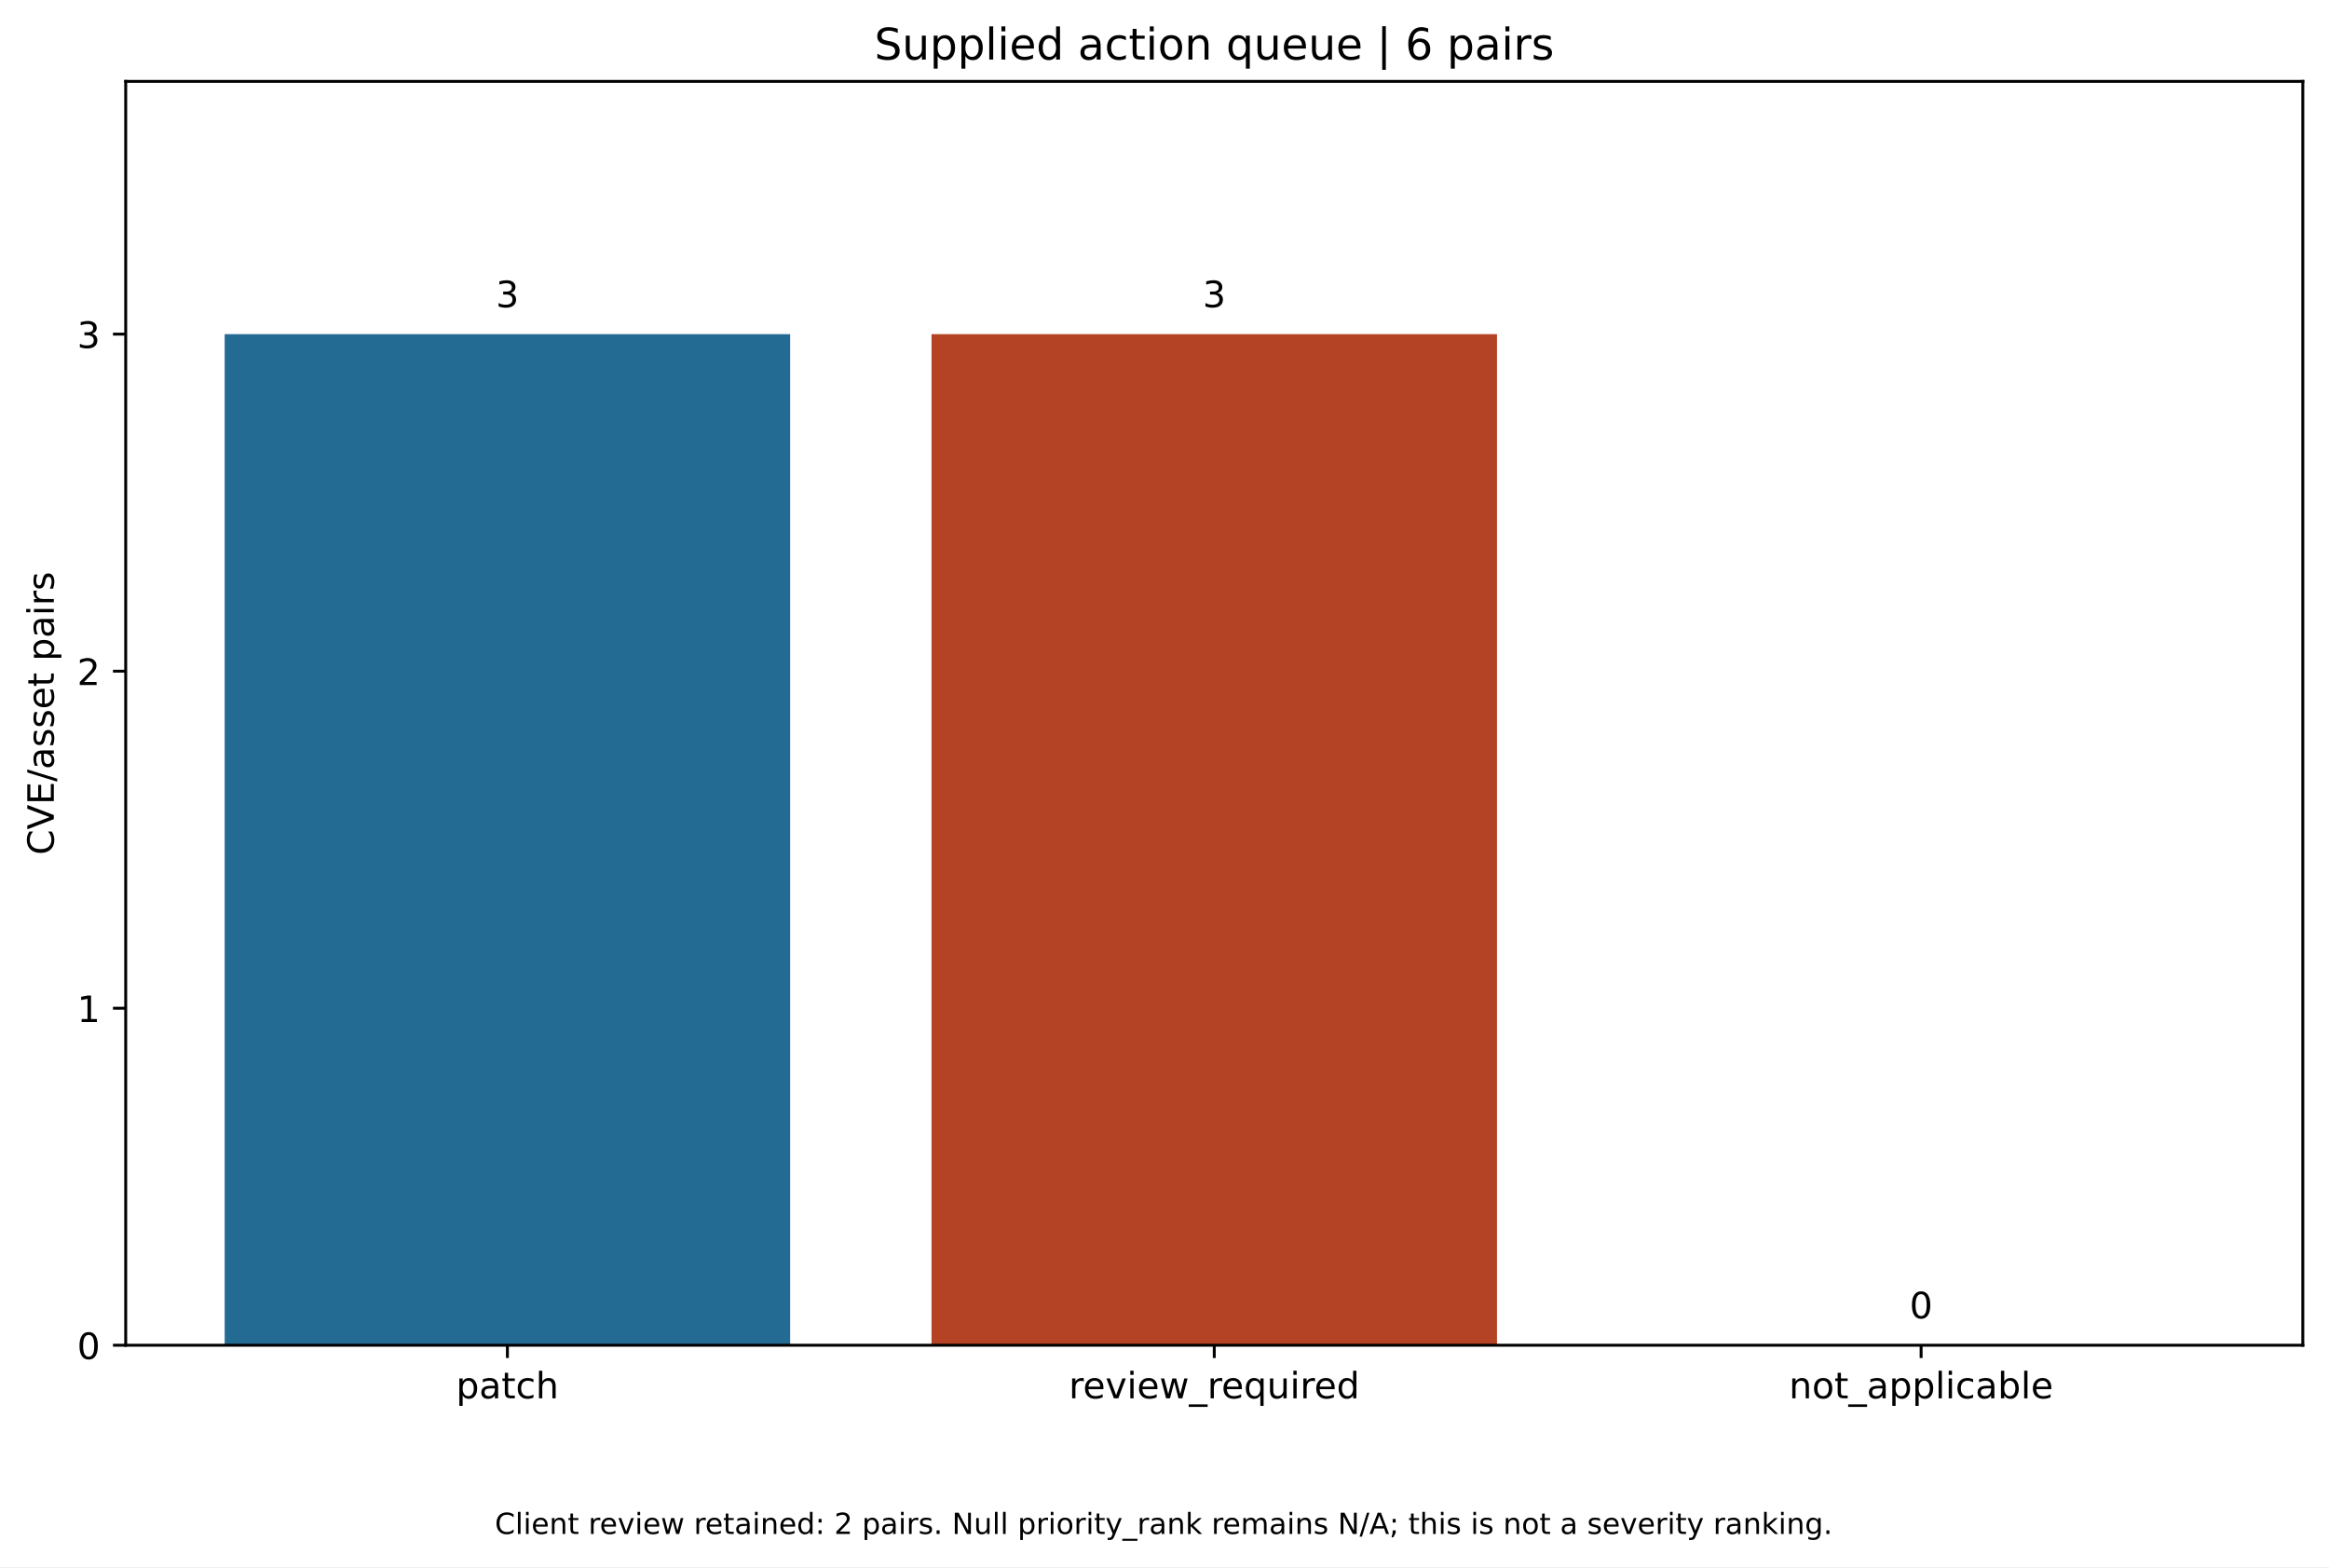
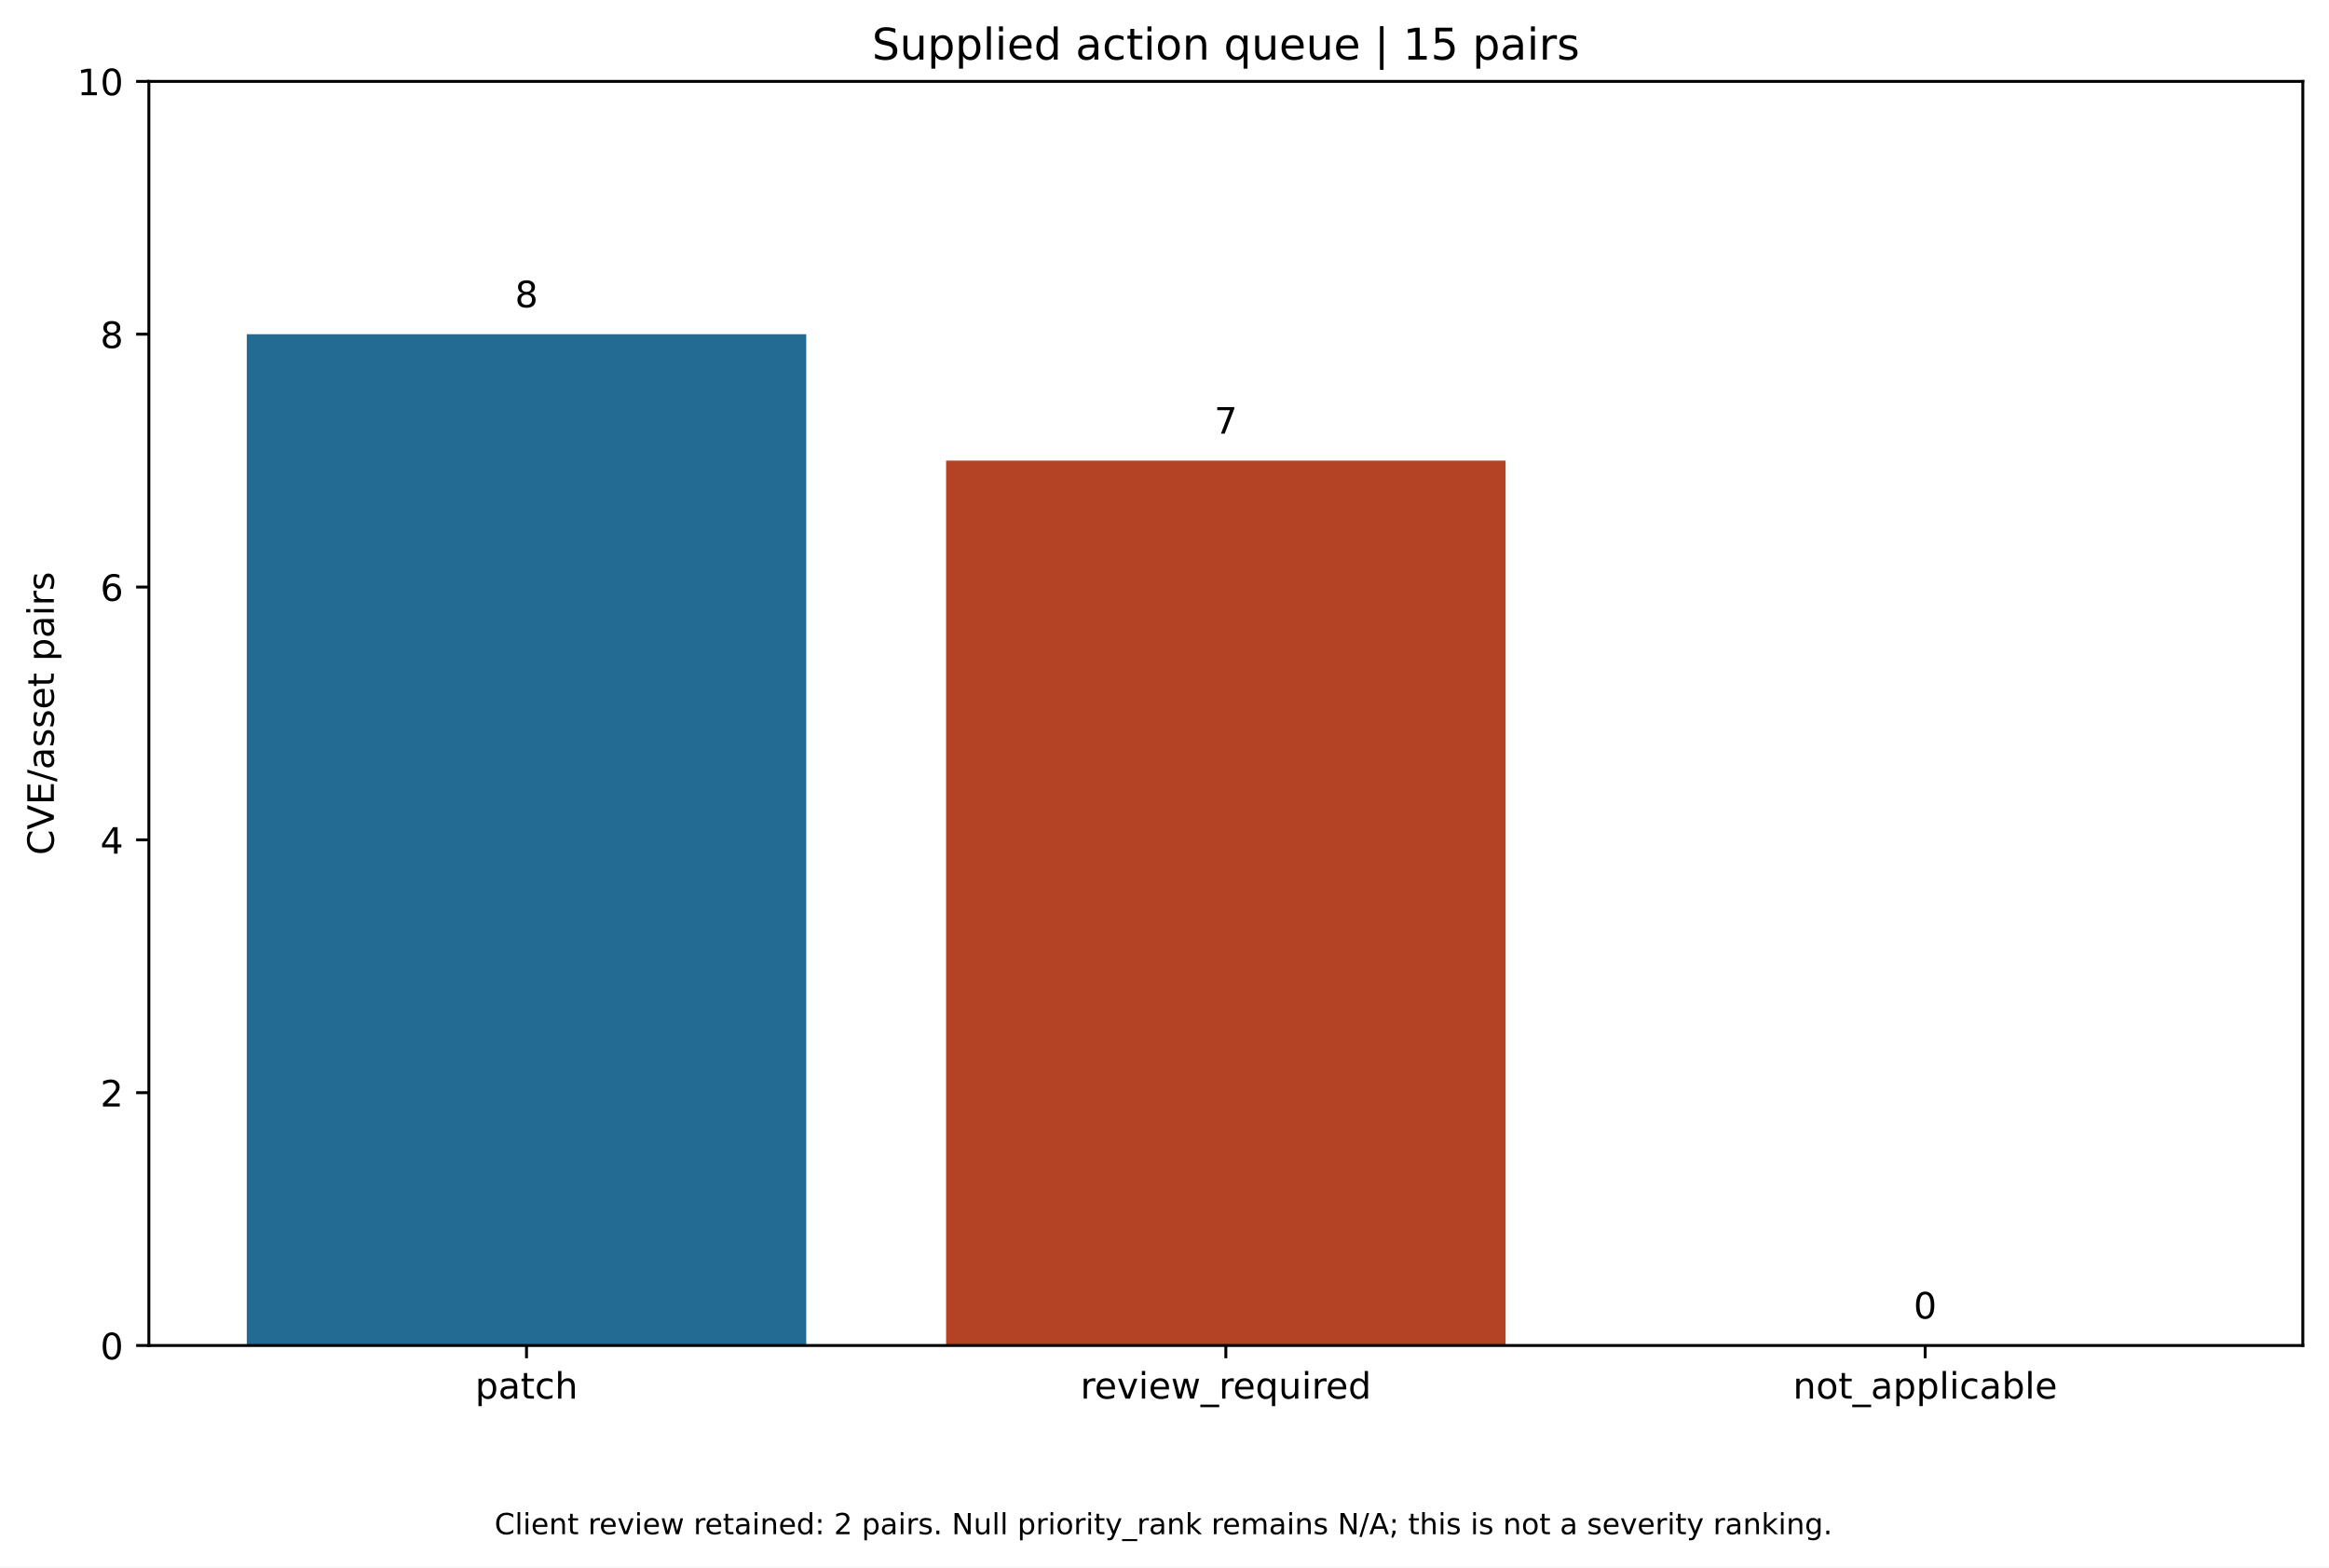
- <svg xmlns="http://www.w3.org/2000/svg" xmlns:xlink="http://www.w3.org/1999/xlink" width="640.361pt" height="430.853pt" viewBox="0 0 640.361 430.853" version="1.1">
+ <svg xmlns="http://www.w3.org/2000/svg" xmlns:xlink="http://www.w3.org/1999/xlink" width="640.243pt" height="430.853pt" viewBox="0 0 640.243 430.853" version="1.1">
  <defs>
    <style type="text/css">*{stroke-linejoin: round; stroke-linecap: butt}</style>
  </defs>
  <g id="figure_1">
    <g id="patch_1">
-       <path d="M 0 430.853  L 640.361 430.853  L 640.361 0  L 0 0  z " style="fill: #ffffff" />
+       <path d="M 0 430.853  L 640.243 430.853  L 640.243 0  L 0 0  z " style="fill: #ffffff" />
    </g>
    <g id="axes_1">
      <g id="patch_2">
-         <path d="M 34.563 369.848  L 633.161 369.848  L 633.161 22.371  L 34.563 22.371  z " style="fill: #ffffff" />
+         <path d="M 40.926 369.848  L 633.043 369.848  L 633.043 22.371  L 40.926 22.371  z " style="fill: #ffffff" />
      </g>
      <g id="patch_3">
-         <path d="M 61.772 369.848  L 217.252 369.848  L 217.252 91.866  L 61.772 91.866  z " clip-path="url(#pd3c3c1ac79)" style="fill: #246b94" />
+         <path d="M 67.84 369.848  L 221.637 369.848  L 221.637 91.866  L 67.84 91.866  z " clip-path="url(#pa365014288)" style="fill: #246b94" />
      </g>
      <g id="patch_4">
-         <path d="M 256.122 369.848  L 411.602 369.848  L 411.602 91.866  L 256.122 91.866  z " clip-path="url(#pd3c3c1ac79)" style="fill: #b44224" />
+         <path d="M 260.086 369.848  L 413.883 369.848  L 413.883 126.614  L 260.086 126.614  z " clip-path="url(#pa365014288)" style="fill: #b44224" />
      </g>
      <g id="patch_5">
-         <path d="M 450.472 369.848  L 605.952 369.848  L 605.952 369.848  L 450.472 369.848  z " clip-path="url(#pd3c3c1ac79)" style="fill: #8a9199" />
+         <path d="M 452.332 369.848  L 606.129 369.848  L 606.129 369.848  L 452.332 369.848  z " clip-path="url(#pa365014288)" style="fill: #8a9199" />
      </g>
      <g id="matplotlib.axis_1">
        <g id="xtick_1">
          <g id="line2d_1">
            <defs>
-               <path id="m034ec1f8eb" d="M 0 0  L 0 3.5  " style="stroke: #000000; stroke-width: 0.8" />
+               <path id="m8d517a7bf9" d="M 0 0  L 0 3.5  " style="stroke: #000000; stroke-width: 0.8" />
            </defs>
            <g>
-               <use xlink:href="#m034ec1f8eb" x="139.512" y="369.848" style="stroke: #000000; stroke-width: 0.8" />
+               <use xlink:href="#m8d517a7bf9" x="144.739" y="369.848" style="stroke: #000000; stroke-width: 0.8" />
            </g>
          </g>
          <g id="text_1">
-             <g transform="translate(125.3958 384.4467) scale(0.1 -0.1)">
+             <g transform="translate(130.6222 384.4467) scale(0.1 -0.1)">
              <defs>
                <path id="DejaVuSans-53" d="M 1159 525  L 1159 -1331  L 581 -1331  L 581 3500  L 1159 3500  L 1159 2969  Q 1341 3281 1617 3432  Q 1894 3584 2278 3584  Q 2916 3584 3314 3078  Q 3713 2572 3713 1747  Q 3713 922 3314 415  Q 2916 -91 2278 -91  Q 1894 -91 1617 61  Q 1341 213 1159 525  z M 3116 1747  Q 3116 2381 2855 2742  Q 2594 3103 2138 3103  Q 1681 3103 1420 2742  Q 1159 2381 1159 1747  Q 1159 1113 1420 752  Q 1681 391 2138 391  Q 2594 391 2855 752  Q 3116 1113 3116 1747  z " transform="scale(0.015625)" />
                <path id="DejaVuSans-44" d="M 2194 1759  Q 1497 1759 1228 1600  Q 959 1441 959 1056  Q 959 750 1161 570  Q 1363 391 1709 391  Q 2188 391 2477 730  Q 2766 1069 2766 1631  L 2766 1759  L 2194 1759  z M 3341 1997  L 3341 0  L 2766 0  L 2766 531  Q 2569 213 2275 61  Q 1981 -91 1556 -91  Q 1019 -91 701 211  Q 384 513 384 1019  Q 384 1609 779 1909  Q 1175 2209 1959 2209  L 2766 2209  L 2766 2266  Q 2766 2663 2505 2880  Q 2244 3097 1772 3097  Q 1472 3097 1187 3025  Q 903 2953 641 2809  L 641 3341  Q 956 3463 1253 3523  Q 1550 3584 1831 3584  Q 2591 3584 2966 3190  Q 3341 2797 3341 1997  z " transform="scale(0.015625)" />
                <path id="DejaVuSans-57" d="M 1172 4494  L 1172 3500  L 2356 3500  L 2356 3053  L 1172 3053  L 1172 1153  Q 1172 725 1289 603  Q 1406 481 1766 481  L 2356 481  L 2356 0  L 1766 0  Q 1100 0 847 248  Q 594 497 594 1153  L 594 3053  L 172 3053  L 172 3500  L 594 3500  L 594 4494  L 1172 4494  z " transform="scale(0.015625)" />
                <path id="DejaVuSans-46" d="M 3122 3366  L 3122 2828  Q 2878 2963 2633 3030  Q 2388 3097 2138 3097  Q 1578 3097 1268 2742  Q 959 2388 959 1747  Q 959 1106 1268 751  Q 1578 397 2138 397  Q 2388 397 2633 464  Q 2878 531 3122 666  L 3122 134  Q 2881 22 2623 -34  Q 2366 -91 2075 -91  Q 1284 -91 818 406  Q 353 903 353 1747  Q 353 2603 823 3093  Q 1294 3584 2113 3584  Q 2378 3584 2631 3529  Q 2884 3475 3122 3366  z " transform="scale(0.015625)" />
                <path id="DejaVuSans-4b" d="M 3513 2113  L 3513 0  L 2938 0  L 2938 2094  Q 2938 2591 2744 2837  Q 2550 3084 2163 3084  Q 1697 3084 1428 2787  Q 1159 2491 1159 1978  L 1159 0  L 581 0  L 581 4863  L 1159 4863  L 1159 2956  Q 1366 3272 1645 3428  Q 1925 3584 2291 3584  Q 2894 3584 3203 3211  Q 3513 2838 3513 2113  z " transform="scale(0.015625)" />
              </defs>
              <use xlink:href="#DejaVuSans-53" />
              <use xlink:href="#DejaVuSans-44" transform="translate(63.48438 0)" />
              <use xlink:href="#DejaVuSans-57" transform="translate(124.7656 0)" />
              <use xlink:href="#DejaVuSans-46" transform="translate(163.9688 0)" />
              <use xlink:href="#DejaVuSans-4b" transform="translate(218.9531 0)" />
            </g>
          </g>
        </g>
        <g id="xtick_2">
          <g id="line2d_2">
            <g>
-               <use xlink:href="#m034ec1f8eb" x="333.862" y="369.848" style="stroke: #000000; stroke-width: 0.8" />
+               <use xlink:href="#m8d517a7bf9" x="336.985" y="369.848" style="stroke: #000000; stroke-width: 0.8" />
            </g>
          </g>
          <g id="text_2">
-             <g transform="translate(293.8762 384.4467) scale(0.1 -0.1)">
+             <g transform="translate(296.9987 384.4467) scale(0.1 -0.1)">
              <defs>
                <path id="DejaVuSans-55" d="M 2631 2963  Q 2534 3019 2420 3045  Q 2306 3072 2169 3072  Q 1681 3072 1420 2755  Q 1159 2438 1159 1844  L 1159 0  L 581 0  L 581 3500  L 1159 3500  L 1159 2956  Q 1341 3275 1631 3429  Q 1922 3584 2338 3584  Q 2397 3584 2469 3576  Q 2541 3569 2628 3553  L 2631 2963  z " transform="scale(0.015625)" />
                <path id="DejaVuSans-48" d="M 3597 1894  L 3597 1613  L 953 1613  Q 991 1019 1311 708  Q 1631 397 2203 397  Q 2534 397 2845 478  Q 3156 559 3463 722  L 3463 178  Q 3153 47 2828 -22  Q 2503 -91 2169 -91  Q 1331 -91 842 396  Q 353 884 353 1716  Q 353 2575 817 3079  Q 1281 3584 2069 3584  Q 2775 3584 3186 3129  Q 3597 2675 3597 1894  z M 3022 2063  Q 3016 2534 2758 2815  Q 2500 3097 2075 3097  Q 1594 3097 1305 2825  Q 1016 2553 972 2059  L 3022 2063  z " transform="scale(0.015625)" />
                <path id="DejaVuSans-59" d="M 191 3500  L 800 3500  L 1894 563  L 2988 3500  L 3597 3500  L 2284 0  L 1503 0  L 191 3500  z " transform="scale(0.015625)" />
                <path id="DejaVuSans-4c" d="M 603 3500  L 1178 3500  L 1178 0  L 603 0  L 603 3500  z M 603 4863  L 1178 4863  L 1178 4134  L 603 4134  L 603 4863  z " transform="scale(0.015625)" />
                <path id="DejaVuSans-5a" d="M 269 3500  L 844 3500  L 1563 769  L 2278 3500  L 2956 3500  L 3675 769  L 4391 3500  L 4966 3500  L 4050 0  L 3372 0  L 2619 2869  L 1863 0  L 1184 0  L 269 3500  z " transform="scale(0.015625)" />
                <path id="DejaVuSans-42" d="M 3263 -1063  L 3263 -1509  L -63 -1509  L -63 -1063  L 3263 -1063  z " transform="scale(0.015625)" />
                <path id="DejaVuSans-54" d="M 947 1747  Q 947 1113 1208 752  Q 1469 391 1925 391  Q 2381 391 2643 752  Q 2906 1113 2906 1747  Q 2906 2381 2643 2742  Q 2381 3103 1925 3103  Q 1469 3103 1208 2742  Q 947 2381 947 1747  z M 2906 525  Q 2725 213 2448 61  Q 2172 -91 1784 -91  Q 1150 -91 751 415  Q 353 922 353 1747  Q 353 2572 751 3078  Q 1150 3584 1784 3584  Q 2172 3584 2448 3432  Q 2725 3281 2906 2969  L 2906 3500  L 3481 3500  L 3481 -1331  L 2906 -1331  L 2906 525  z " transform="scale(0.015625)" />
                <path id="DejaVuSans-58" d="M 544 1381  L 544 3500  L 1119 3500  L 1119 1403  Q 1119 906 1312 657  Q 1506 409 1894 409  Q 2359 409 2629 706  Q 2900 1003 2900 1516  L 2900 3500  L 3475 3500  L 3475 0  L 2900 0  L 2900 538  Q 2691 219 2414 64  Q 2138 -91 1772 -91  Q 1169 -91 856 284  Q 544 659 544 1381  z M 1991 3584  L 1991 3584  z " transform="scale(0.015625)" />
                <path id="DejaVuSans-47" d="M 2906 2969  L 2906 4863  L 3481 4863  L 3481 0  L 2906 0  L 2906 525  Q 2725 213 2448 61  Q 2172 -91 1784 -91  Q 1150 -91 751 415  Q 353 922 353 1747  Q 353 2572 751 3078  Q 1150 3584 1784 3584  Q 2172 3584 2448 3432  Q 2725 3281 2906 2969  z M 947 1747  Q 947 1113 1208 752  Q 1469 391 1925 391  Q 2381 391 2643 752  Q 2906 1113 2906 1747  Q 2906 2381 2643 2742  Q 2381 3103 1925 3103  Q 1469 3103 1208 2742  Q 947 2381 947 1747  z " transform="scale(0.015625)" />
              </defs>
              <use xlink:href="#DejaVuSans-55" />
              <use xlink:href="#DejaVuSans-48" transform="translate(38.90625 0)" />
              <use xlink:href="#DejaVuSans-59" transform="translate(100.4375 0)" />
              <use xlink:href="#DejaVuSans-4c" transform="translate(159.625 0)" />
              <use xlink:href="#DejaVuSans-48" transform="translate(187.4062 0)" />
              <use xlink:href="#DejaVuSans-5a" transform="translate(248.9375 0)" />
              <use xlink:href="#DejaVuSans-42" transform="translate(330.7188 0)" />
              <use xlink:href="#DejaVuSans-55" transform="translate(380.7188 0)" />
              <use xlink:href="#DejaVuSans-48" transform="translate(419.625 0)" />
              <use xlink:href="#DejaVuSans-54" transform="translate(481.1562 0)" />
              <use xlink:href="#DejaVuSans-58" transform="translate(544.6406 0)" />
              <use xlink:href="#DejaVuSans-4c" transform="translate(608.0156 0)" />
              <use xlink:href="#DejaVuSans-55" transform="translate(635.7969 0)" />
              <use xlink:href="#DejaVuSans-48" transform="translate(674.7031 0)" />
              <use xlink:href="#DejaVuSans-47" transform="translate(736.2344 0)" />
            </g>
          </g>
        </g>
        <g id="xtick_3">
          <g id="line2d_3">
            <g>
-               <use xlink:href="#m034ec1f8eb" x="528.212" y="369.848" style="stroke: #000000; stroke-width: 0.8" />
+               <use xlink:href="#m8d517a7bf9" x="529.231" y="369.848" style="stroke: #000000; stroke-width: 0.8" />
            </g>
          </g>
          <g id="text_3">
-             <g transform="translate(491.88 384.4467) scale(0.1 -0.1)">
+             <g transform="translate(492.8986 384.4467) scale(0.1 -0.1)">
              <defs>
                <path id="DejaVuSans-51" d="M 3513 2113  L 3513 0  L 2938 0  L 2938 2094  Q 2938 2591 2744 2837  Q 2550 3084 2163 3084  Q 1697 3084 1428 2787  Q 1159 2491 1159 1978  L 1159 0  L 581 0  L 581 3500  L 1159 3500  L 1159 2956  Q 1366 3272 1645 3428  Q 1925 3584 2291 3584  Q 2894 3584 3203 3211  Q 3513 2838 3513 2113  z " transform="scale(0.015625)" />
                <path id="DejaVuSans-52" d="M 1959 3097  Q 1497 3097 1228 2736  Q 959 2375 959 1747  Q 959 1119 1226 758  Q 1494 397 1959 397  Q 2419 397 2687 759  Q 2956 1122 2956 1747  Q 2956 2369 2687 2733  Q 2419 3097 1959 3097  z M 1959 3584  Q 2709 3584 3137 3096  Q 3566 2609 3566 1747  Q 3566 888 3137 398  Q 2709 -91 1959 -91  Q 1206 -91 779 398  Q 353 888 353 1747  Q 353 2609 779 3096  Q 1206 3584 1959 3584  z " transform="scale(0.015625)" />
                <path id="DejaVuSans-4f" d="M 603 4863  L 1178 4863  L 1178 0  L 603 0  L 603 4863  z " transform="scale(0.015625)" />
                <path id="DejaVuSans-45" d="M 3116 1747  Q 3116 2381 2855 2742  Q 2594 3103 2138 3103  Q 1681 3103 1420 2742  Q 1159 2381 1159 1747  Q 1159 1113 1420 752  Q 1681 391 2138 391  Q 2594 391 2855 752  Q 3116 1113 3116 1747  z M 1159 2969  Q 1341 3281 1617 3432  Q 1894 3584 2278 3584  Q 2916 3584 3314 3078  Q 3713 2572 3713 1747  Q 3713 922 3314 415  Q 2916 -91 2278 -91  Q 1894 -91 1617 61  Q 1341 213 1159 525  L 1159 0  L 581 0  L 581 4863  L 1159 4863  L 1159 2969  z " transform="scale(0.015625)" />
              </defs>
              <use xlink:href="#DejaVuSans-51" />
              <use xlink:href="#DejaVuSans-52" transform="translate(63.375 0)" />
              <use xlink:href="#DejaVuSans-57" transform="translate(124.5625 0)" />
              <use xlink:href="#DejaVuSans-42" transform="translate(163.7656 0)" />
              <use xlink:href="#DejaVuSans-44" transform="translate(213.7656 0)" />
              <use xlink:href="#DejaVuSans-53" transform="translate(275.0469 0)" />
              <use xlink:href="#DejaVuSans-53" transform="translate(338.5312 0)" />
              <use xlink:href="#DejaVuSans-4f" transform="translate(402.0156 0)" />
              <use xlink:href="#DejaVuSans-4c" transform="translate(429.7969 0)" />
              <use xlink:href="#DejaVuSans-46" transform="translate(457.5781 0)" />
              <use xlink:href="#DejaVuSans-44" transform="translate(512.5625 0)" />
              <use xlink:href="#DejaVuSans-45" transform="translate(573.8438 0)" />
              <use xlink:href="#DejaVuSans-4f" transform="translate(637.3281 0)" />
              <use xlink:href="#DejaVuSans-48" transform="translate(665.1094 0)" />
            </g>
          </g>
        </g>
      </g>
      <g id="matplotlib.axis_2">
        <g id="ytick_1">
          <g id="line2d_4">
            <defs>
-               <path id="mb0aa44be9d" d="M 0 0  L -3.5 0  " style="stroke: #000000; stroke-width: 0.8" />
+               <path id="m7958dbe083" d="M 0 0  L -3.5 0  " style="stroke: #000000; stroke-width: 0.8" />
            </defs>
            <g>
-               <use xlink:href="#mb0aa44be9d" x="34.563" y="369.848" style="stroke: #000000; stroke-width: 0.8" />
+               <use xlink:href="#m7958dbe083" x="40.926" y="369.848" style="stroke: #000000; stroke-width: 0.8" />
            </g>
          </g>
          <g id="text_4">
-             <g transform="translate(21.20078 373.6471) scale(0.1 -0.1)">
+             <g transform="translate(27.56328 373.6471) scale(0.1 -0.1)">
              <defs>
                <path id="DejaVuSans-13" d="M 2034 4250  Q 1547 4250 1301 3770  Q 1056 3291 1056 2328  Q 1056 1369 1301 889  Q 1547 409 2034 409  Q 2525 409 2770 889  Q 3016 1369 3016 2328  Q 3016 3291 2770 3770  Q 2525 4250 2034 4250  z M 2034 4750  Q 2819 4750 3233 4129  Q 3647 3509 3647 2328  Q 3647 1150 3233 529  Q 2819 -91 2034 -91  Q 1250 -91 836 529  Q 422 1150 422 2328  Q 422 3509 836 4129  Q 1250 4750 2034 4750  z " transform="scale(0.015625)" />
              </defs>
              <use xlink:href="#DejaVuSans-13" />
            </g>
          </g>
        </g>
        <g id="ytick_2">
          <g id="line2d_5">
            <g>
-               <use xlink:href="#mb0aa44be9d" x="34.563" y="277.188" style="stroke: #000000; stroke-width: 0.8" />
+               <use xlink:href="#m7958dbe083" x="40.926" y="300.353" style="stroke: #000000; stroke-width: 0.8" />
            </g>
          </g>
          <g id="text_5">
-             <g transform="translate(21.20078 280.9864) scale(0.1 -0.1)">
-               <defs>
-                 <path id="DejaVuSans-14" d="M 794 531  L 1825 531  L 1825 4091  L 703 3866  L 703 4441  L 1819 4666  L 2450 4666  L 2450 531  L 3481 531  L 3481 0  L 794 0  L 794 531  z " transform="scale(0.015625)" />
-               </defs>
-               <use xlink:href="#DejaVuSans-14" />
+             <g transform="translate(27.56328 304.1516) scale(0.1 -0.1)">
+               <defs>
+                 <path id="DejaVuSans-15" d="M 1228 531  L 3431 531  L 3431 0  L 469 0  L 469 531  Q 828 903 1448 1529  Q 2069 2156 2228 2338  Q 2531 2678 2651 2914  Q 2772 3150 2772 3378  Q 2772 3750 2511 3984  Q 2250 4219 1831 4219  Q 1534 4219 1204 4116  Q 875 4013 500 3803  L 500 4441  Q 881 4594 1212 4672  Q 1544 4750 1819 4750  Q 2544 4750 2975 4387  Q 3406 4025 3406 3419  Q 3406 3131 3298 2873  Q 3191 2616 2906 2266  Q 2828 2175 2409 1742  Q 1991 1309 1228 531  z " transform="scale(0.015625)" />
+               </defs>
+               <use xlink:href="#DejaVuSans-15" />
            </g>
          </g>
        </g>
        <g id="ytick_3">
          <g id="line2d_6">
            <g>
-               <use xlink:href="#mb0aa44be9d" x="34.563" y="184.527" style="stroke: #000000; stroke-width: 0.8" />
+               <use xlink:href="#m7958dbe083" x="40.926" y="230.857" style="stroke: #000000; stroke-width: 0.8" />
            </g>
          </g>
          <g id="text_6">
-             <g transform="translate(21.20078 188.3257) scale(0.1 -0.1)">
-               <defs>
-                 <path id="DejaVuSans-15" d="M 1228 531  L 3431 531  L 3431 0  L 469 0  L 469 531  Q 828 903 1448 1529  Q 2069 2156 2228 2338  Q 2531 2678 2651 2914  Q 2772 3150 2772 3378  Q 2772 3750 2511 3984  Q 2250 4219 1831 4219  Q 1534 4219 1204 4116  Q 875 4013 500 3803  L 500 4441  Q 881 4594 1212 4672  Q 1544 4750 1819 4750  Q 2544 4750 2975 4387  Q 3406 4025 3406 3419  Q 3406 3131 3298 2873  Q 3191 2616 2906 2266  Q 2828 2175 2409 1742  Q 1991 1309 1228 531  z " transform="scale(0.015625)" />
-               </defs>
-               <use xlink:href="#DejaVuSans-15" />
+             <g transform="translate(27.56328 234.656) scale(0.1 -0.1)">
+               <defs>
+                 <path id="DejaVuSans-17" d="M 2419 4116  L 825 1625  L 2419 1625  L 2419 4116  z M 2253 4666  L 3047 4666  L 3047 1625  L 3713 1625  L 3713 1100  L 3047 1100  L 3047 0  L 2419 0  L 2419 1100  L 313 1100  L 313 1709  L 2253 4666  z " transform="scale(0.015625)" />
+               </defs>
+               <use xlink:href="#DejaVuSans-17" />
            </g>
          </g>
        </g>
        <g id="ytick_4">
          <g id="line2d_7">
            <g>
-               <use xlink:href="#mb0aa44be9d" x="34.563" y="91.866" style="stroke: #000000; stroke-width: 0.8" />
+               <use xlink:href="#m7958dbe083" x="40.926" y="161.362" style="stroke: #000000; stroke-width: 0.8" />
            </g>
          </g>
          <g id="text_7">
-             <g transform="translate(21.20078 95.66498) scale(0.1 -0.1)">
-               <defs>
-                 <path id="DejaVuSans-16" d="M 2597 2516  Q 3050 2419 3304 2112  Q 3559 1806 3559 1356  Q 3559 666 3084 287  Q 2609 -91 1734 -91  Q 1441 -91 1130 -33  Q 819 25 488 141  L 488 750  Q 750 597 1062 519  Q 1375 441 1716 441  Q 2309 441 2620 675  Q 2931 909 2931 1356  Q 2931 1769 2642 2001  Q 2353 2234 1838 2234  L 1294 2234  L 1294 2753  L 1863 2753  Q 2328 2753 2575 2939  Q 2822 3125 2822 3475  Q 2822 3834 2567 4026  Q 2313 4219 1838 4219  Q 1578 4219 1281 4162  Q 984 4106 628 3988  L 628 4550  Q 988 4650 1302 4700  Q 1616 4750 1894 4750  Q 2613 4750 3031 4423  Q 3450 4097 3450 3541  Q 3450 3153 3228 2886  Q 3006 2619 2597 2516  z " transform="scale(0.015625)" />
-               </defs>
-               <use xlink:href="#DejaVuSans-16" />
-             </g>
-           </g>
-         </g>
-         <g id="text_8">
+             <g transform="translate(27.56328 165.1605) scale(0.1 -0.1)">
+               <defs>
+                 <path id="DejaVuSans-19" d="M 2113 2584  Q 1688 2584 1439 2293  Q 1191 2003 1191 1497  Q 1191 994 1439 701  Q 1688 409 2113 409  Q 2538 409 2786 701  Q 3034 994 3034 1497  Q 3034 2003 2786 2293  Q 2538 2584 2113 2584  z M 3366 4563  L 3366 3988  Q 3128 4100 2886 4159  Q 2644 4219 2406 4219  Q 1781 4219 1451 3797  Q 1122 3375 1075 2522  Q 1259 2794 1537 2939  Q 1816 3084 2150 3084  Q 2853 3084 3261 2657  Q 3669 2231 3669 1497  Q 3669 778 3244 343  Q 2819 -91 2113 -91  Q 1303 -91 875 529  Q 447 1150 447 2328  Q 447 3434 972 4092  Q 1497 4750 2381 4750  Q 2619 4750 2861 4703  Q 3103 4656 3366 4563  z " transform="scale(0.015625)" />
+               </defs>
+               <use xlink:href="#DejaVuSans-19" />
+             </g>
+           </g>
+         </g>
+         <g id="ytick_5">
+           <g id="line2d_8">
+             <g>
+               <use xlink:href="#m7958dbe083" x="40.926" y="91.866" style="stroke: #000000; stroke-width: 0.8" />
+             </g>
+           </g>
+           <g id="text_8">
+             <g transform="translate(27.56328 95.66498) scale(0.1 -0.1)">
+               <defs>
+                 <path id="DejaVuSans-1b" d="M 2034 2216  Q 1584 2216 1326 1975  Q 1069 1734 1069 1313  Q 1069 891 1326 650  Q 1584 409 2034 409  Q 2484 409 2743 651  Q 3003 894 3003 1313  Q 3003 1734 2745 1975  Q 2488 2216 2034 2216  z M 1403 2484  Q 997 2584 770 2862  Q 544 3141 544 3541  Q 544 4100 942 4425  Q 1341 4750 2034 4750  Q 2731 4750 3128 4425  Q 3525 4100 3525 3541  Q 3525 3141 3298 2862  Q 3072 2584 2669 2484  Q 3125 2378 3379 2068  Q 3634 1759 3634 1313  Q 3634 634 3220 271  Q 2806 -91 2034 -91  Q 1263 -91 848 271  Q 434 634 434 1313  Q 434 1759 690 2068  Q 947 2378 1403 2484  z M 1172 3481  Q 1172 3119 1398 2916  Q 1625 2713 2034 2713  Q 2441 2713 2670 2916  Q 2900 3119 2900 3481  Q 2900 3844 2670 4047  Q 2441 4250 2034 4250  Q 1625 4250 1398 4047  Q 1172 3844 1172 3481  z " transform="scale(0.015625)" />
+               </defs>
+               <use xlink:href="#DejaVuSans-1b" />
+             </g>
+           </g>
+         </g>
+         <g id="ytick_6">
+           <g id="line2d_9">
+             <g>
+               <use xlink:href="#m7958dbe083" x="40.926" y="22.371" style="stroke: #000000; stroke-width: 0.8" />
+             </g>
+           </g>
+           <g id="text_9">
+             <g transform="translate(21.20078 26.16945) scale(0.1 -0.1)">
+               <defs>
+                 <path id="DejaVuSans-14" d="M 794 531  L 1825 531  L 1825 4091  L 703 3866  L 703 4441  L 1819 4666  L 2450 4666  L 2450 531  L 3481 531  L 3481 0  L 794 0  L 794 531  z " transform="scale(0.015625)" />
+               </defs>
+               <use xlink:href="#DejaVuSans-14" />
+               <use xlink:href="#DejaVuSans-13" transform="translate(63.625 0)" />
+             </g>
+           </g>
+         </g>
+         <g id="text_10">
          <g transform="translate(14.79844 235.0516) rotate(-90) scale(0.1 -0.1)">
            <defs>
              <path id="DejaVuSans-26" d="M 4122 4306  L 4122 3641  Q 3803 3938 3442 4084  Q 3081 4231 2675 4231  Q 1875 4231 1450 3742  Q 1025 3253 1025 2328  Q 1025 1406 1450 917  Q 1875 428 2675 428  Q 3081 428 3442 575  Q 3803 722 4122 1019  L 4122 359  Q 3791 134 3420 21  Q 3050 -91 2638 -91  Q 1578 -91 968 557  Q 359 1206 359 2328  Q 359 3453 968 4101  Q 1578 4750 2638 4750  Q 3056 4750 3426 4639  Q 3797 4528 4122 4306  z " transform="scale(0.015625)" />
              <path id="DejaVuSans-39" d="M 1831 0  L 50 4666  L 709 4666  L 2188 738  L 3669 4666  L 4325 4666  L 2547 0  L 1831 0  z " transform="scale(0.015625)" />
              <path id="DejaVuSans-28" d="M 628 4666  L 3578 4666  L 3578 4134  L 1259 4134  L 1259 2753  L 3481 2753  L 3481 2222  L 1259 2222  L 1259 531  L 3634 531  L 3634 0  L 628 0  L 628 4666  z " transform="scale(0.015625)" />
              <path id="DejaVuSans-12" d="M 1625 4666  L 2156 4666  L 531 -594  L 0 -594  L 1625 4666  z " transform="scale(0.015625)" />
              <path id="DejaVuSans-56" d="M 2834 3397  L 2834 2853  Q 2591 2978 2328 3040  Q 2066 3103 1784 3103  Q 1356 3103 1142 2972  Q 928 2841 928 2578  Q 928 2378 1081 2264  Q 1234 2150 1697 2047  L 1894 2003  Q 2506 1872 2764 1633  Q 3022 1394 3022 966  Q 3022 478 2636 193  Q 2250 -91 1575 -91  Q 1294 -91 989 -36  Q 684 19 347 128  L 347 722  Q 666 556 975 473  Q 1284 391 1588 391  Q 1994 391 2212 530  Q 2431 669 2431 922  Q 2431 1156 2273 1281  Q 2116 1406 1581 1522  L 1381 1569  Q 847 1681 609 1914  Q 372 2147 372 2553  Q 372 3047 722 3315  Q 1072 3584 1716 3584  Q 2034 3584 2315 3537  Q 2597 3491 2834 3397  z " transform="scale(0.015625)" />
              <path id="DejaVuSans-3" transform="scale(0.015625)" />
            </defs>
            <use xlink:href="#DejaVuSans-26" />
            <use xlink:href="#DejaVuSans-39" transform="translate(69.82812 0)" />
            <use xlink:href="#DejaVuSans-28" transform="translate(138.2344 0)" />
            <use xlink:href="#DejaVuSans-12" transform="translate(201.4219 0)" />
            <use xlink:href="#DejaVuSans-44" transform="translate(235.1094 0)" />
            <use xlink:href="#DejaVuSans-56" transform="translate(296.3906 0)" />
            <use xlink:href="#DejaVuSans-56" transform="translate(348.4844 0)" />
            <use xlink:href="#DejaVuSans-48" transform="translate(400.5781 0)" />
            <use xlink:href="#DejaVuSans-57" transform="translate(462.1094 0)" />
            <use xlink:href="#DejaVuSans-3" transform="translate(501.3125 0)" />
            <use xlink:href="#DejaVuSans-53" transform="translate(533.0938 0)" />
            <use xlink:href="#DejaVuSans-44" transform="translate(596.5781 0)" />
            <use xlink:href="#DejaVuSans-4c" transform="translate(657.8594 0)" />
            <use xlink:href="#DejaVuSans-55" transform="translate(685.6406 0)" />
            <use xlink:href="#DejaVuSans-56" transform="translate(726.75 0)" />
          </g>
        </g>
      </g>
      <g id="patch_6">
-         <path d="M 34.563 369.848  L 34.563 22.371  " style="fill: none; stroke: #000000; stroke-width: 0.8; stroke-linejoin: miter; stroke-linecap: square" />
+         <path d="M 40.926 369.848  L 40.926 22.371  " style="fill: none; stroke: #000000; stroke-width: 0.8; stroke-linejoin: miter; stroke-linecap: square" />
      </g>
      <g id="patch_7">
-         <path d="M 633.161 369.848  L 633.161 22.371  " style="fill: none; stroke: #000000; stroke-width: 0.8; stroke-linejoin: miter; stroke-linecap: square" />
+         <path d="M 633.043 369.848  L 633.043 22.371  " style="fill: none; stroke: #000000; stroke-width: 0.8; stroke-linejoin: miter; stroke-linecap: square" />
      </g>
      <g id="patch_8">
-         <path d="M 34.563 369.848  L 633.161 369.848  " style="fill: none; stroke: #000000; stroke-width: 0.8; stroke-linejoin: miter; stroke-linecap: square" />
+         <path d="M 40.926 369.848  L 633.043 369.848  " style="fill: none; stroke: #000000; stroke-width: 0.8; stroke-linejoin: miter; stroke-linecap: square" />
      </g>
      <g id="patch_9">
-         <path d="M 34.563 22.371  L 633.161 22.371  " style="fill: none; stroke: #000000; stroke-width: 0.8; stroke-linejoin: miter; stroke-linecap: square" />
-       </g>
-       <g id="text_9">
-         <g transform="translate(136.331 84.46381) scale(0.1 -0.1)">
-           <use xlink:href="#DejaVuSans-16" />
-         </g>
-       </g>
-       <g id="text_10">
-         <g transform="translate(330.6809 84.46381) scale(0.1 -0.1)">
-           <use xlink:href="#DejaVuSans-16" />
-         </g>
+         <path d="M 40.926 22.371  L 633.043 22.371  " style="fill: none; stroke: #000000; stroke-width: 0.8; stroke-linejoin: miter; stroke-linecap: square" />
      </g>
      <g id="text_11">
-         <g transform="translate(525.0307 362.4459) scale(0.1 -0.1)">
+         <g transform="translate(141.5574 84.46381) scale(0.1 -0.1)">
+           <use xlink:href="#DejaVuSans-1b" />
+         </g>
+       </g>
+       <g id="text_12">
+         <g transform="translate(333.8034 119.2116) scale(0.1 -0.1)">
+           <defs>
+             <path id="DejaVuSans-1a" d="M 525 4666  L 3525 4666  L 3525 4397  L 1831 0  L 1172 0  L 2766 4134  L 525 4134  L 525 4666  z " transform="scale(0.015625)" />
+           </defs>
+           <use xlink:href="#DejaVuSans-1a" />
+         </g>
+       </g>
+       <g id="text_13">
+         <g transform="translate(526.0494 362.4459) scale(0.1 -0.1)">
          <use xlink:href="#DejaVuSans-13" />
        </g>
      </g>
-       <g id="text_12">
-         <g transform="translate(240.413 16.37063) scale(0.12 -0.12)">
+       <g id="text_14">
+         <g transform="translate(239.718 16.37063) scale(0.12 -0.12)">
          <defs>
            <path id="DejaVuSans-36" d="M 3425 4513  L 3425 3897  Q 3066 4069 2747 4153  Q 2428 4238 2131 4238  Q 1616 4238 1336 4038  Q 1056 3838 1056 3469  Q 1056 3159 1242 3001  Q 1428 2844 1947 2747  L 2328 2669  Q 3034 2534 3370 2195  Q 3706 1856 3706 1288  Q 3706 609 3251 259  Q 2797 -91 1919 -91  Q 1588 -91 1214 -16  Q 841 59 441 206  L 441 856  Q 825 641 1194 531  Q 1563 422 1919 422  Q 2459 422 2753 634  Q 3047 847 3047 1241  Q 3047 1584 2836 1778  Q 2625 1972 2144 2069  L 1759 2144  Q 1053 2284 737 2584  Q 422 2884 422 3419  Q 422 4038 858 4394  Q 1294 4750 2059 4750  Q 2388 4750 2728 4690  Q 3069 4631 3425 4513  z " transform="scale(0.015625)" />
            <path id="DejaVuSans-5f" d="M 1344 4891  L 1344 -1509  L 813 -1509  L 813 4891  L 1344 4891  z " transform="scale(0.015625)" />
-             <path id="DejaVuSans-19" d="M 2113 2584  Q 1688 2584 1439 2293  Q 1191 2003 1191 1497  Q 1191 994 1439 701  Q 1688 409 2113 409  Q 2538 409 2786 701  Q 3034 994 3034 1497  Q 3034 2003 2786 2293  Q 2538 2584 2113 2584  z M 3366 4563  L 3366 3988  Q 3128 4100 2886 4159  Q 2644 4219 2406 4219  Q 1781 4219 1451 3797  Q 1122 3375 1075 2522  Q 1259 2794 1537 2939  Q 1816 3084 2150 3084  Q 2853 3084 3261 2657  Q 3669 2231 3669 1497  Q 3669 778 3244 343  Q 2819 -91 2113 -91  Q 1303 -91 875 529  Q 447 1150 447 2328  Q 447 3434 972 4092  Q 1497 4750 2381 4750  Q 2619 4750 2861 4703  Q 3103 4656 3366 4563  z " transform="scale(0.015625)" />
+             <path id="DejaVuSans-18" d="M 691 4666  L 3169 4666  L 3169 4134  L 1269 4134  L 1269 2991  Q 1406 3038 1543 3061  Q 1681 3084 1819 3084  Q 2600 3084 3056 2656  Q 3513 2228 3513 1497  Q 3513 744 3044 326  Q 2575 -91 1722 -91  Q 1428 -91 1123 -41  Q 819 9 494 109  L 494 744  Q 775 591 1075 516  Q 1375 441 1709 441  Q 2250 441 2565 725  Q 2881 1009 2881 1497  Q 2881 1984 2565 2268  Q 2250 2553 1709 2553  Q 1456 2553 1204 2497  Q 953 2441 691 2322  L 691 4666  z " transform="scale(0.015625)" />
          </defs>
          <use xlink:href="#DejaVuSans-36" />
          <use xlink:href="#DejaVuSans-58" transform="translate(63.48438 0)" />
          <use xlink:href="#DejaVuSans-53" transform="translate(126.8594 0)" />
          <use xlink:href="#DejaVuSans-53" transform="translate(190.3438 0)" />
          <use xlink:href="#DejaVuSans-4f" transform="translate(253.8281 0)" />
          <use xlink:href="#DejaVuSans-4c" transform="translate(281.6094 0)" />
          <use xlink:href="#DejaVuSans-48" transform="translate(309.3906 0)" />
          <use xlink:href="#DejaVuSans-47" transform="translate(370.9219 0)" />
          <use xlink:href="#DejaVuSans-3" transform="translate(434.4062 0)" />
          <use xlink:href="#DejaVuSans-44" transform="translate(466.1875 0)" />
          <use xlink:href="#DejaVuSans-46" transform="translate(527.4688 0)" />
          <use xlink:href="#DejaVuSans-57" transform="translate(582.4531 0)" />
          <use xlink:href="#DejaVuSans-4c" transform="translate(621.6562 0)" />
          <use xlink:href="#DejaVuSans-52" transform="translate(649.4375 0)" />
          <use xlink:href="#DejaVuSans-51" transform="translate(710.625 0)" />
          <use xlink:href="#DejaVuSans-3" transform="translate(774 0)" />
          <use xlink:href="#DejaVuSans-54" transform="translate(805.7812 0)" />
          <use xlink:href="#DejaVuSans-58" transform="translate(869.2656 0)" />
          <use xlink:href="#DejaVuSans-48" transform="translate(932.6406 0)" />
          <use xlink:href="#DejaVuSans-58" transform="translate(994.1719 0)" />
          <use xlink:href="#DejaVuSans-48" transform="translate(1057.547 0)" />
          <use xlink:href="#DejaVuSans-3" transform="translate(1119.078 0)" />
          <use xlink:href="#DejaVuSans-5f" transform="translate(1150.859 0)" />
          <use xlink:href="#DejaVuSans-3" transform="translate(1184.547 0)" />
-           <use xlink:href="#DejaVuSans-19" transform="translate(1216.328 0)" />
-           <use xlink:href="#DejaVuSans-3" transform="translate(1279.953 0)" />
-           <use xlink:href="#DejaVuSans-53" transform="translate(1311.734 0)" />
-           <use xlink:href="#DejaVuSans-44" transform="translate(1375.219 0)" />
-           <use xlink:href="#DejaVuSans-4c" transform="translate(1436.5 0)" />
-           <use xlink:href="#DejaVuSans-55" transform="translate(1464.281 0)" />
-           <use xlink:href="#DejaVuSans-56" transform="translate(1505.391 0)" />
+           <use xlink:href="#DejaVuSans-14" transform="translate(1216.328 0)" />
+           <use xlink:href="#DejaVuSans-18" transform="translate(1279.953 0)" />
+           <use xlink:href="#DejaVuSans-3" transform="translate(1343.578 0)" />
+           <use xlink:href="#DejaVuSans-53" transform="translate(1375.359 0)" />
+           <use xlink:href="#DejaVuSans-44" transform="translate(1438.844 0)" />
+           <use xlink:href="#DejaVuSans-4c" transform="translate(1500.125 0)" />
+           <use xlink:href="#DejaVuSans-55" transform="translate(1527.906 0)" />
+           <use xlink:href="#DejaVuSans-56" transform="translate(1569.016 0)" />
        </g>
      </g>
    </g>
-     <g id="text_13">
-       <g transform="translate(136.0641 421.7306) scale(0.08 -0.08)">
+     <g id="text_15">
+       <g transform="translate(135.9466 421.7306) scale(0.08 -0.08)">
        <defs>
          <path id="DejaVuSans-1d" d="M 750 794  L 1409 794  L 1409 0  L 750 0  L 750 794  z M 750 3309  L 1409 3309  L 1409 2516  L 750 2516  L 750 3309  z " transform="scale(0.015625)" />
          <path id="DejaVuSans-11" d="M 684 794  L 1344 794  L 1344 0  L 684 0  L 684 794  z " transform="scale(0.015625)" />
          <path id="DejaVuSans-31" d="M 628 4666  L 1478 4666  L 3547 763  L 3547 4666  L 4159 4666  L 4159 0  L 3309 0  L 1241 3903  L 1241 0  L 628 0  L 628 4666  z " transform="scale(0.015625)" />
          <path id="DejaVuSans-5c" d="M 2059 -325  Q 1816 -950 1584 -1140  Q 1353 -1331 966 -1331  L 506 -1331  L 506 -850  L 844 -850  Q 1081 -850 1212 -737  Q 1344 -625 1503 -206  L 1606 56  L 191 3500  L 800 3500  L 1894 763  L 2988 3500  L 3597 3500  L 2059 -325  z " transform="scale(0.015625)" />
          <path id="DejaVuSans-4e" d="M 581 4863  L 1159 4863  L 1159 1991  L 2875 3500  L 3609 3500  L 1753 1863  L 3688 0  L 2938 0  L 1159 1709  L 1159 0  L 581 0  L 581 4863  z " transform="scale(0.015625)" />
          <path id="DejaVuSans-50" d="M 3328 2828  Q 3544 3216 3844 3400  Q 4144 3584 4550 3584  Q 5097 3584 5394 3201  Q 5691 2819 5691 2113  L 5691 0  L 5113 0  L 5113 2094  Q 5113 2597 4934 2840  Q 4756 3084 4391 3084  Q 3944 3084 3684 2787  Q 3425 2491 3425 1978  L 3425 0  L 2847 0  L 2847 2094  Q 2847 2600 2669 2842  Q 2491 3084 2119 3084  Q 1678 3084 1418 2786  Q 1159 2488 1159 1978  L 1159 0  L 581 0  L 581 3500  L 1159 3500  L 1159 2956  Q 1356 3278 1631 3431  Q 1906 3584 2284 3584  Q 2666 3584 2933 3390  Q 3200 3197 3328 2828  z " transform="scale(0.015625)" />
          <path id="DejaVuSans-24" d="M 2188 4044  L 1331 1722  L 3047 1722  L 2188 4044  z M 1831 4666  L 2547 4666  L 4325 0  L 3669 0  L 3244 1197  L 1141 1197  L 716 0  L 50 0  L 1831 4666  z " transform="scale(0.015625)" />
          <path id="DejaVuSans-1e" d="M 750 3309  L 1409 3309  L 1409 2516  L 750 2516  L 750 3309  z M 750 794  L 1409 794  L 1409 256  L 897 -744  L 494 -744  L 750 256  L 750 794  z " transform="scale(0.015625)" />
          <path id="DejaVuSans-4a" d="M 2906 1791  Q 2906 2416 2648 2759  Q 2391 3103 1925 3103  Q 1463 3103 1205 2759  Q 947 2416 947 1791  Q 947 1169 1205 825  Q 1463 481 1925 481  Q 2391 481 2648 825  Q 2906 1169 2906 1791  z M 3481 434  Q 3481 -459 3084 -895  Q 2688 -1331 1869 -1331  Q 1566 -1331 1297 -1286  Q 1028 -1241 775 -1147  L 775 -588  Q 1028 -725 1275 -790  Q 1522 -856 1778 -856  Q 2344 -856 2625 -561  Q 2906 -266 2906 331  L 2906 616  Q 2728 306 2450 153  Q 2172 0 1784 0  Q 1141 0 747 490  Q 353 981 353 1791  Q 353 2603 747 3093  Q 1141 3584 1784 3584  Q 2172 3584 2450 3431  Q 2728 3278 2906 2969  L 2906 3500  L 3481 3500  L 3481 434  z " transform="scale(0.015625)" />
        </defs>
        <use xlink:href="#DejaVuSans-26" />
        <use xlink:href="#DejaVuSans-4f" transform="translate(69.82812 0)" />
        <use xlink:href="#DejaVuSans-4c" transform="translate(97.60938 0)" />
        <use xlink:href="#DejaVuSans-48" transform="translate(125.3906 0)" />
        <use xlink:href="#DejaVuSans-51" transform="translate(186.9219 0)" />
        <use xlink:href="#DejaVuSans-57" transform="translate(250.2969 0)" />
        <use xlink:href="#DejaVuSans-3" transform="translate(289.5 0)" />
        <use xlink:href="#DejaVuSans-55" transform="translate(321.2812 0)" />
        <use xlink:href="#DejaVuSans-48" transform="translate(360.1875 0)" />
        <use xlink:href="#DejaVuSans-59" transform="translate(421.7188 0)" />
        <use xlink:href="#DejaVuSans-4c" transform="translate(480.9062 0)" />
        <use xlink:href="#DejaVuSans-48" transform="translate(508.6875 0)" />
        <use xlink:href="#DejaVuSans-5a" transform="translate(570.2188 0)" />
        <use xlink:href="#DejaVuSans-3" transform="translate(652 0)" />
        <use xlink:href="#DejaVuSans-55" transform="translate(683.7812 0)" />
        <use xlink:href="#DejaVuSans-48" transform="translate(722.6875 0)" />
        <use xlink:href="#DejaVuSans-57" transform="translate(784.2188 0)" />
        <use xlink:href="#DejaVuSans-44" transform="translate(823.4219 0)" />
        <use xlink:href="#DejaVuSans-4c" transform="translate(884.7031 0)" />
        <use xlink:href="#DejaVuSans-51" transform="translate(912.4844 0)" />
        <use xlink:href="#DejaVuSans-48" transform="translate(975.8594 0)" />
        <use xlink:href="#DejaVuSans-47" transform="translate(1037.391 0)" />
        <use xlink:href="#DejaVuSans-1d" transform="translate(1100.875 0)" />
        <use xlink:href="#DejaVuSans-3" transform="translate(1134.562 0)" />
        <use xlink:href="#DejaVuSans-15" transform="translate(1166.344 0)" />
        <use xlink:href="#DejaVuSans-3" transform="translate(1229.969 0)" />
        <use xlink:href="#DejaVuSans-53" transform="translate(1261.75 0)" />
        <use xlink:href="#DejaVuSans-44" transform="translate(1325.234 0)" />
        <use xlink:href="#DejaVuSans-4c" transform="translate(1386.516 0)" />
        <use xlink:href="#DejaVuSans-55" transform="translate(1414.297 0)" />
        <use xlink:href="#DejaVuSans-56" transform="translate(1455.406 0)" />
        <use xlink:href="#DejaVuSans-11" transform="translate(1507.5 0)" />
        <use xlink:href="#DejaVuSans-3" transform="translate(1539.281 0)" />
        <use xlink:href="#DejaVuSans-31" transform="translate(1571.062 0)" />
        <use xlink:href="#DejaVuSans-58" transform="translate(1645.875 0)" />
        <use xlink:href="#DejaVuSans-4f" transform="translate(1709.25 0)" />
        <use xlink:href="#DejaVuSans-4f" transform="translate(1737.031 0)" />
        <use xlink:href="#DejaVuSans-3" transform="translate(1764.812 0)" />
        <use xlink:href="#DejaVuSans-53" transform="translate(1796.594 0)" />
        <use xlink:href="#DejaVuSans-55" transform="translate(1860.078 0)" />
        <use xlink:href="#DejaVuSans-4c" transform="translate(1901.188 0)" />
        <use xlink:href="#DejaVuSans-52" transform="translate(1928.969 0)" />
        <use xlink:href="#DejaVuSans-55" transform="translate(1990.156 0)" />
        <use xlink:href="#DejaVuSans-4c" transform="translate(2031.266 0)" />
        <use xlink:href="#DejaVuSans-57" transform="translate(2059.047 0)" />
        <use xlink:href="#DejaVuSans-5c" transform="translate(2098.25 0)" />
        <use xlink:href="#DejaVuSans-42" transform="translate(2157.438 0)" />
        <use xlink:href="#DejaVuSans-55" transform="translate(2207.438 0)" />
        <use xlink:href="#DejaVuSans-44" transform="translate(2248.547 0)" />
        <use xlink:href="#DejaVuSans-51" transform="translate(2309.828 0)" />
        <use xlink:href="#DejaVuSans-4e" transform="translate(2373.203 0)" />
        <use xlink:href="#DejaVuSans-3" transform="translate(2431.109 0)" />
        <use xlink:href="#DejaVuSans-55" transform="translate(2462.891 0)" />
        <use xlink:href="#DejaVuSans-48" transform="translate(2501.797 0)" />
        <use xlink:href="#DejaVuSans-50" transform="translate(2563.328 0)" />
        <use xlink:href="#DejaVuSans-44" transform="translate(2660.734 0)" />
        <use xlink:href="#DejaVuSans-4c" transform="translate(2722.016 0)" />
        <use xlink:href="#DejaVuSans-51" transform="translate(2749.797 0)" />
        <use xlink:href="#DejaVuSans-56" transform="translate(2813.172 0)" />
        <use xlink:href="#DejaVuSans-3" transform="translate(2865.266 0)" />
        <use xlink:href="#DejaVuSans-31" transform="translate(2897.047 0)" />
        <use xlink:href="#DejaVuSans-12" transform="translate(2971.859 0)" />
        <use xlink:href="#DejaVuSans-24" transform="translate(3005.547 0)" />
        <use xlink:href="#DejaVuSans-1e" transform="translate(3073.953 0)" />
        <use xlink:href="#DejaVuSans-3" transform="translate(3107.641 0)" />
        <use xlink:href="#DejaVuSans-57" transform="translate(3139.422 0)" />
        <use xlink:href="#DejaVuSans-4b" transform="translate(3178.625 0)" />
        <use xlink:href="#DejaVuSans-4c" transform="translate(3242 0)" />
        <use xlink:href="#DejaVuSans-56" transform="translate(3269.781 0)" />
        <use xlink:href="#DejaVuSans-3" transform="translate(3321.875 0)" />
        <use xlink:href="#DejaVuSans-4c" transform="translate(3353.656 0)" />
        <use xlink:href="#DejaVuSans-56" transform="translate(3381.438 0)" />
        <use xlink:href="#DejaVuSans-3" transform="translate(3433.531 0)" />
        <use xlink:href="#DejaVuSans-51" transform="translate(3465.312 0)" />
        <use xlink:href="#DejaVuSans-52" transform="translate(3528.688 0)" />
        <use xlink:href="#DejaVuSans-57" transform="translate(3589.875 0)" />
        <use xlink:href="#DejaVuSans-3" transform="translate(3629.078 0)" />
        <use xlink:href="#DejaVuSans-44" transform="translate(3660.859 0)" />
        <use xlink:href="#DejaVuSans-3" transform="translate(3722.141 0)" />
        <use xlink:href="#DejaVuSans-56" transform="translate(3753.922 0)" />
        <use xlink:href="#DejaVuSans-48" transform="translate(3806.016 0)" />
        <use xlink:href="#DejaVuSans-59" transform="translate(3867.547 0)" />
        <use xlink:href="#DejaVuSans-48" transform="translate(3926.734 0)" />
        <use xlink:href="#DejaVuSans-55" transform="translate(3988.266 0)" />
        <use xlink:href="#DejaVuSans-4c" transform="translate(4029.375 0)" />
        <use xlink:href="#DejaVuSans-57" transform="translate(4057.156 0)" />
        <use xlink:href="#DejaVuSans-5c" transform="translate(4096.359 0)" />
        <use xlink:href="#DejaVuSans-3" transform="translate(4155.547 0)" />
        <use xlink:href="#DejaVuSans-55" transform="translate(4187.328 0)" />
        <use xlink:href="#DejaVuSans-44" transform="translate(4228.438 0)" />
        <use xlink:href="#DejaVuSans-51" transform="translate(4289.719 0)" />
        <use xlink:href="#DejaVuSans-4e" transform="translate(4353.094 0)" />
        <use xlink:href="#DejaVuSans-4c" transform="translate(4411 0)" />
        <use xlink:href="#DejaVuSans-51" transform="translate(4438.781 0)" />
        <use xlink:href="#DejaVuSans-4a" transform="translate(4502.156 0)" />
        <use xlink:href="#DejaVuSans-11" transform="translate(4565.641 0)" />
      </g>
    </g>
  </g>
  <defs>
-     <clipPath id="pd3c3c1ac79">
-       <rect x="34.563" y="22.371" width="598.598" height="347.478" />
+     <clipPath id="pa365014288">
+       <rect x="40.926" y="22.371" width="592.118" height="347.478" />
    </clipPath>
  </defs>
</svg>
